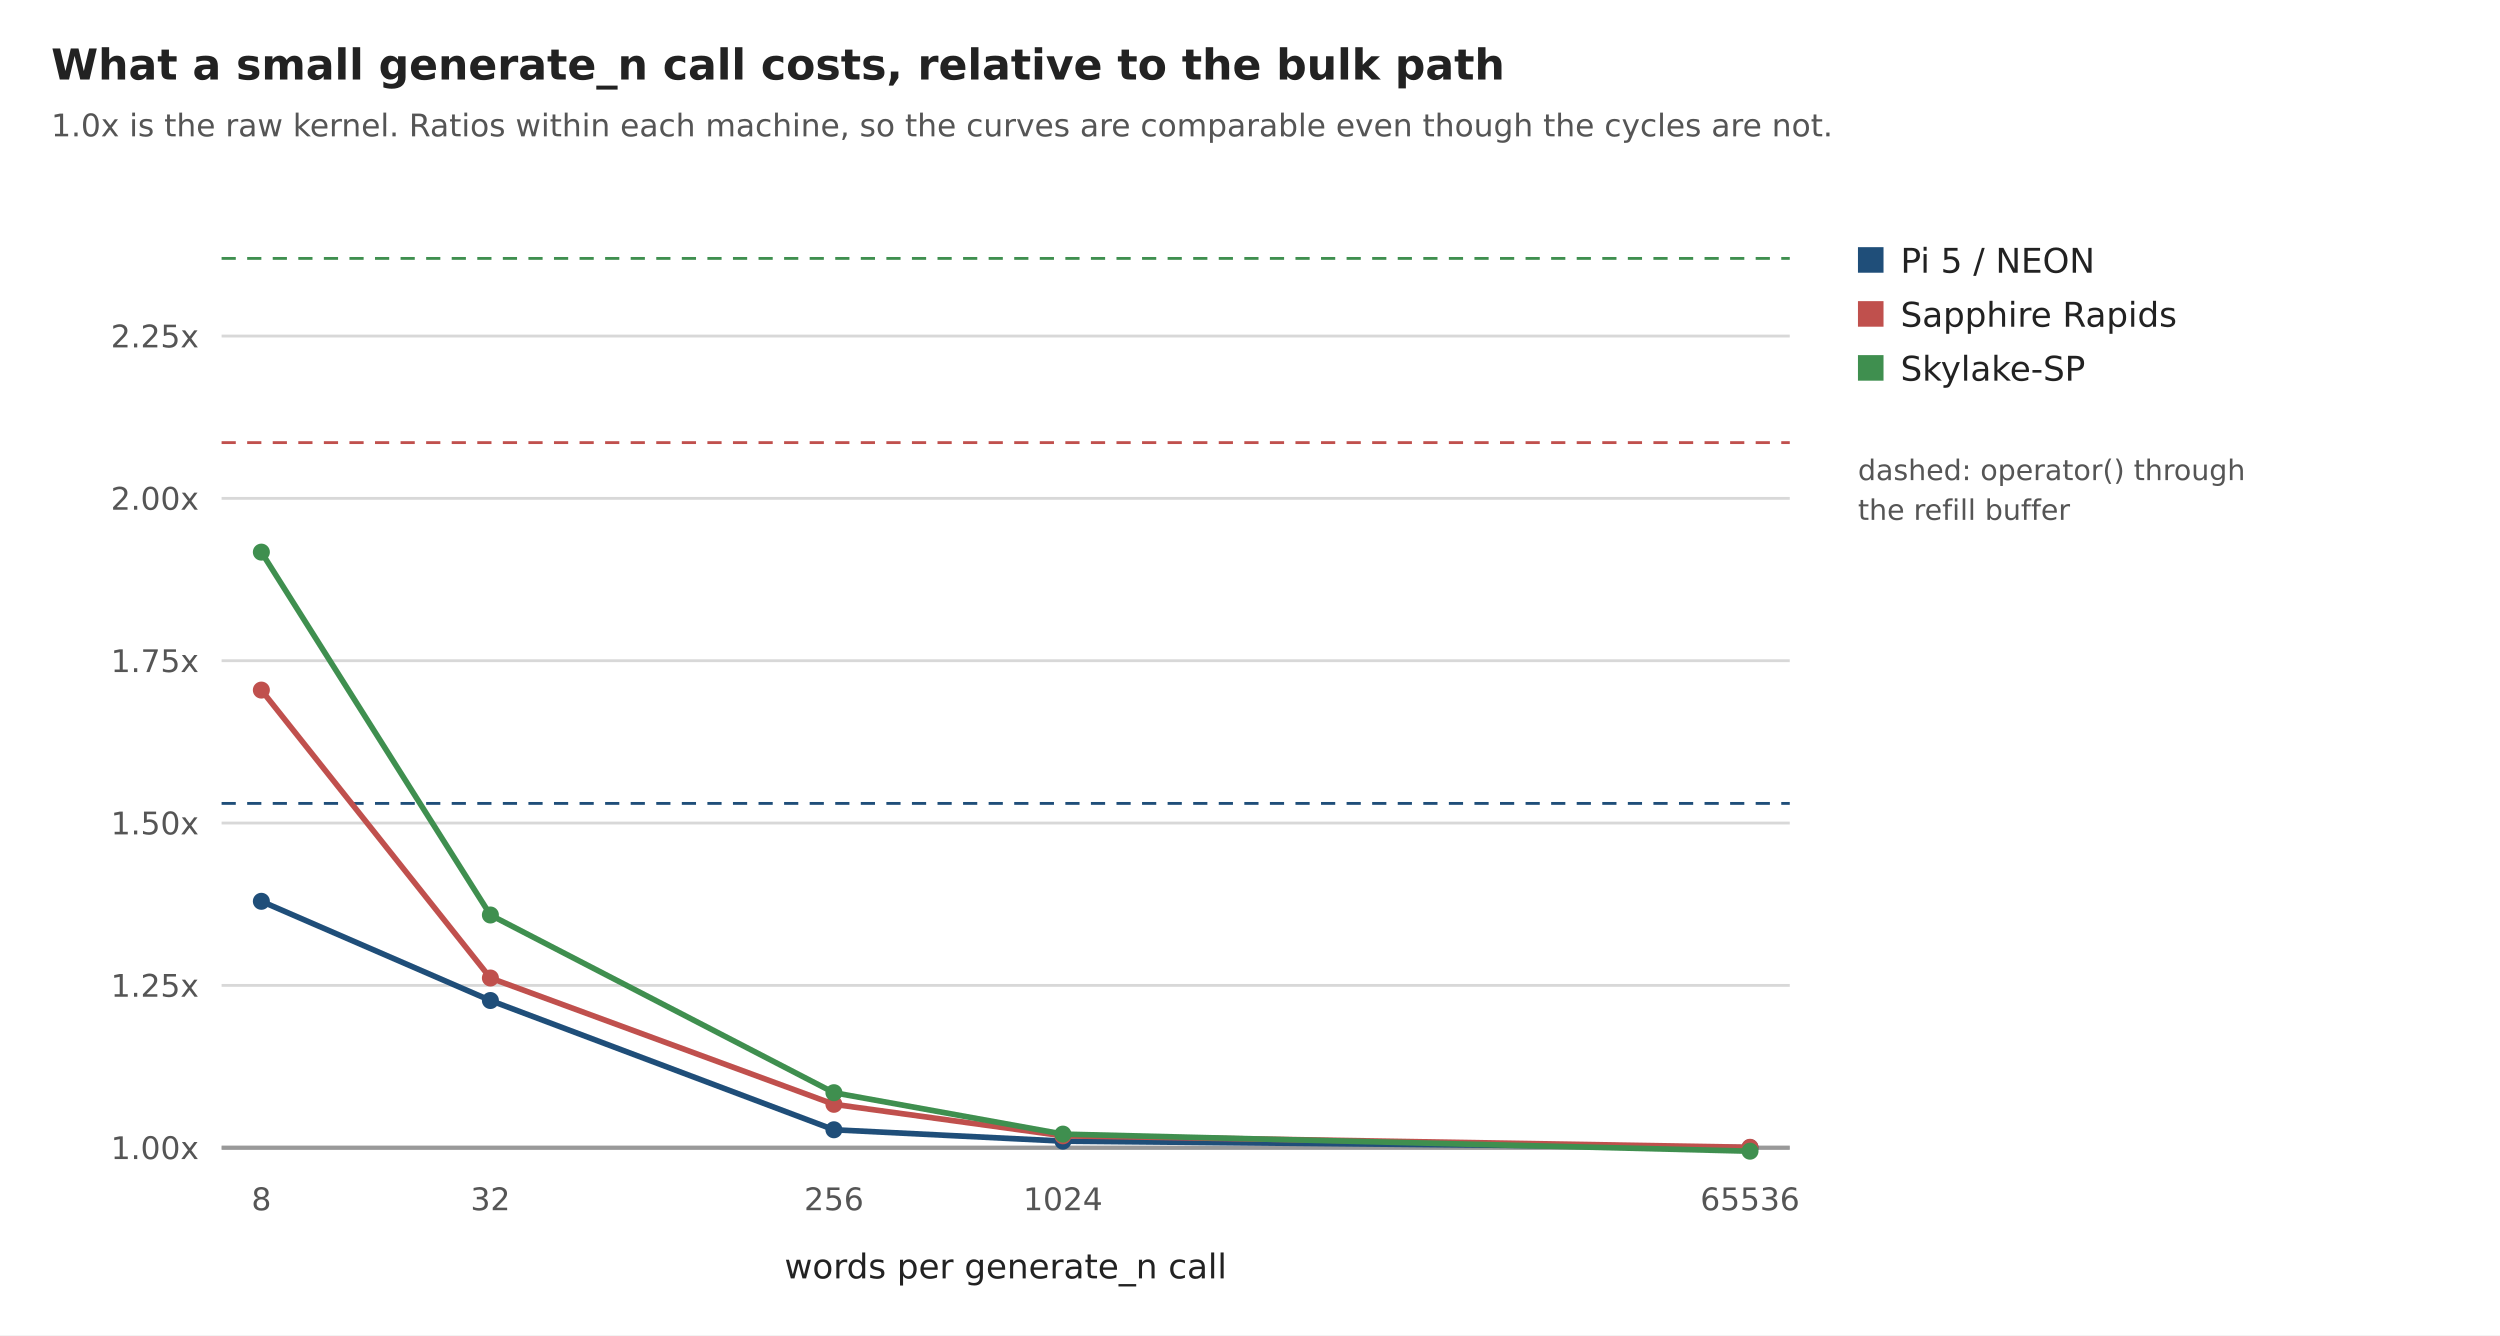
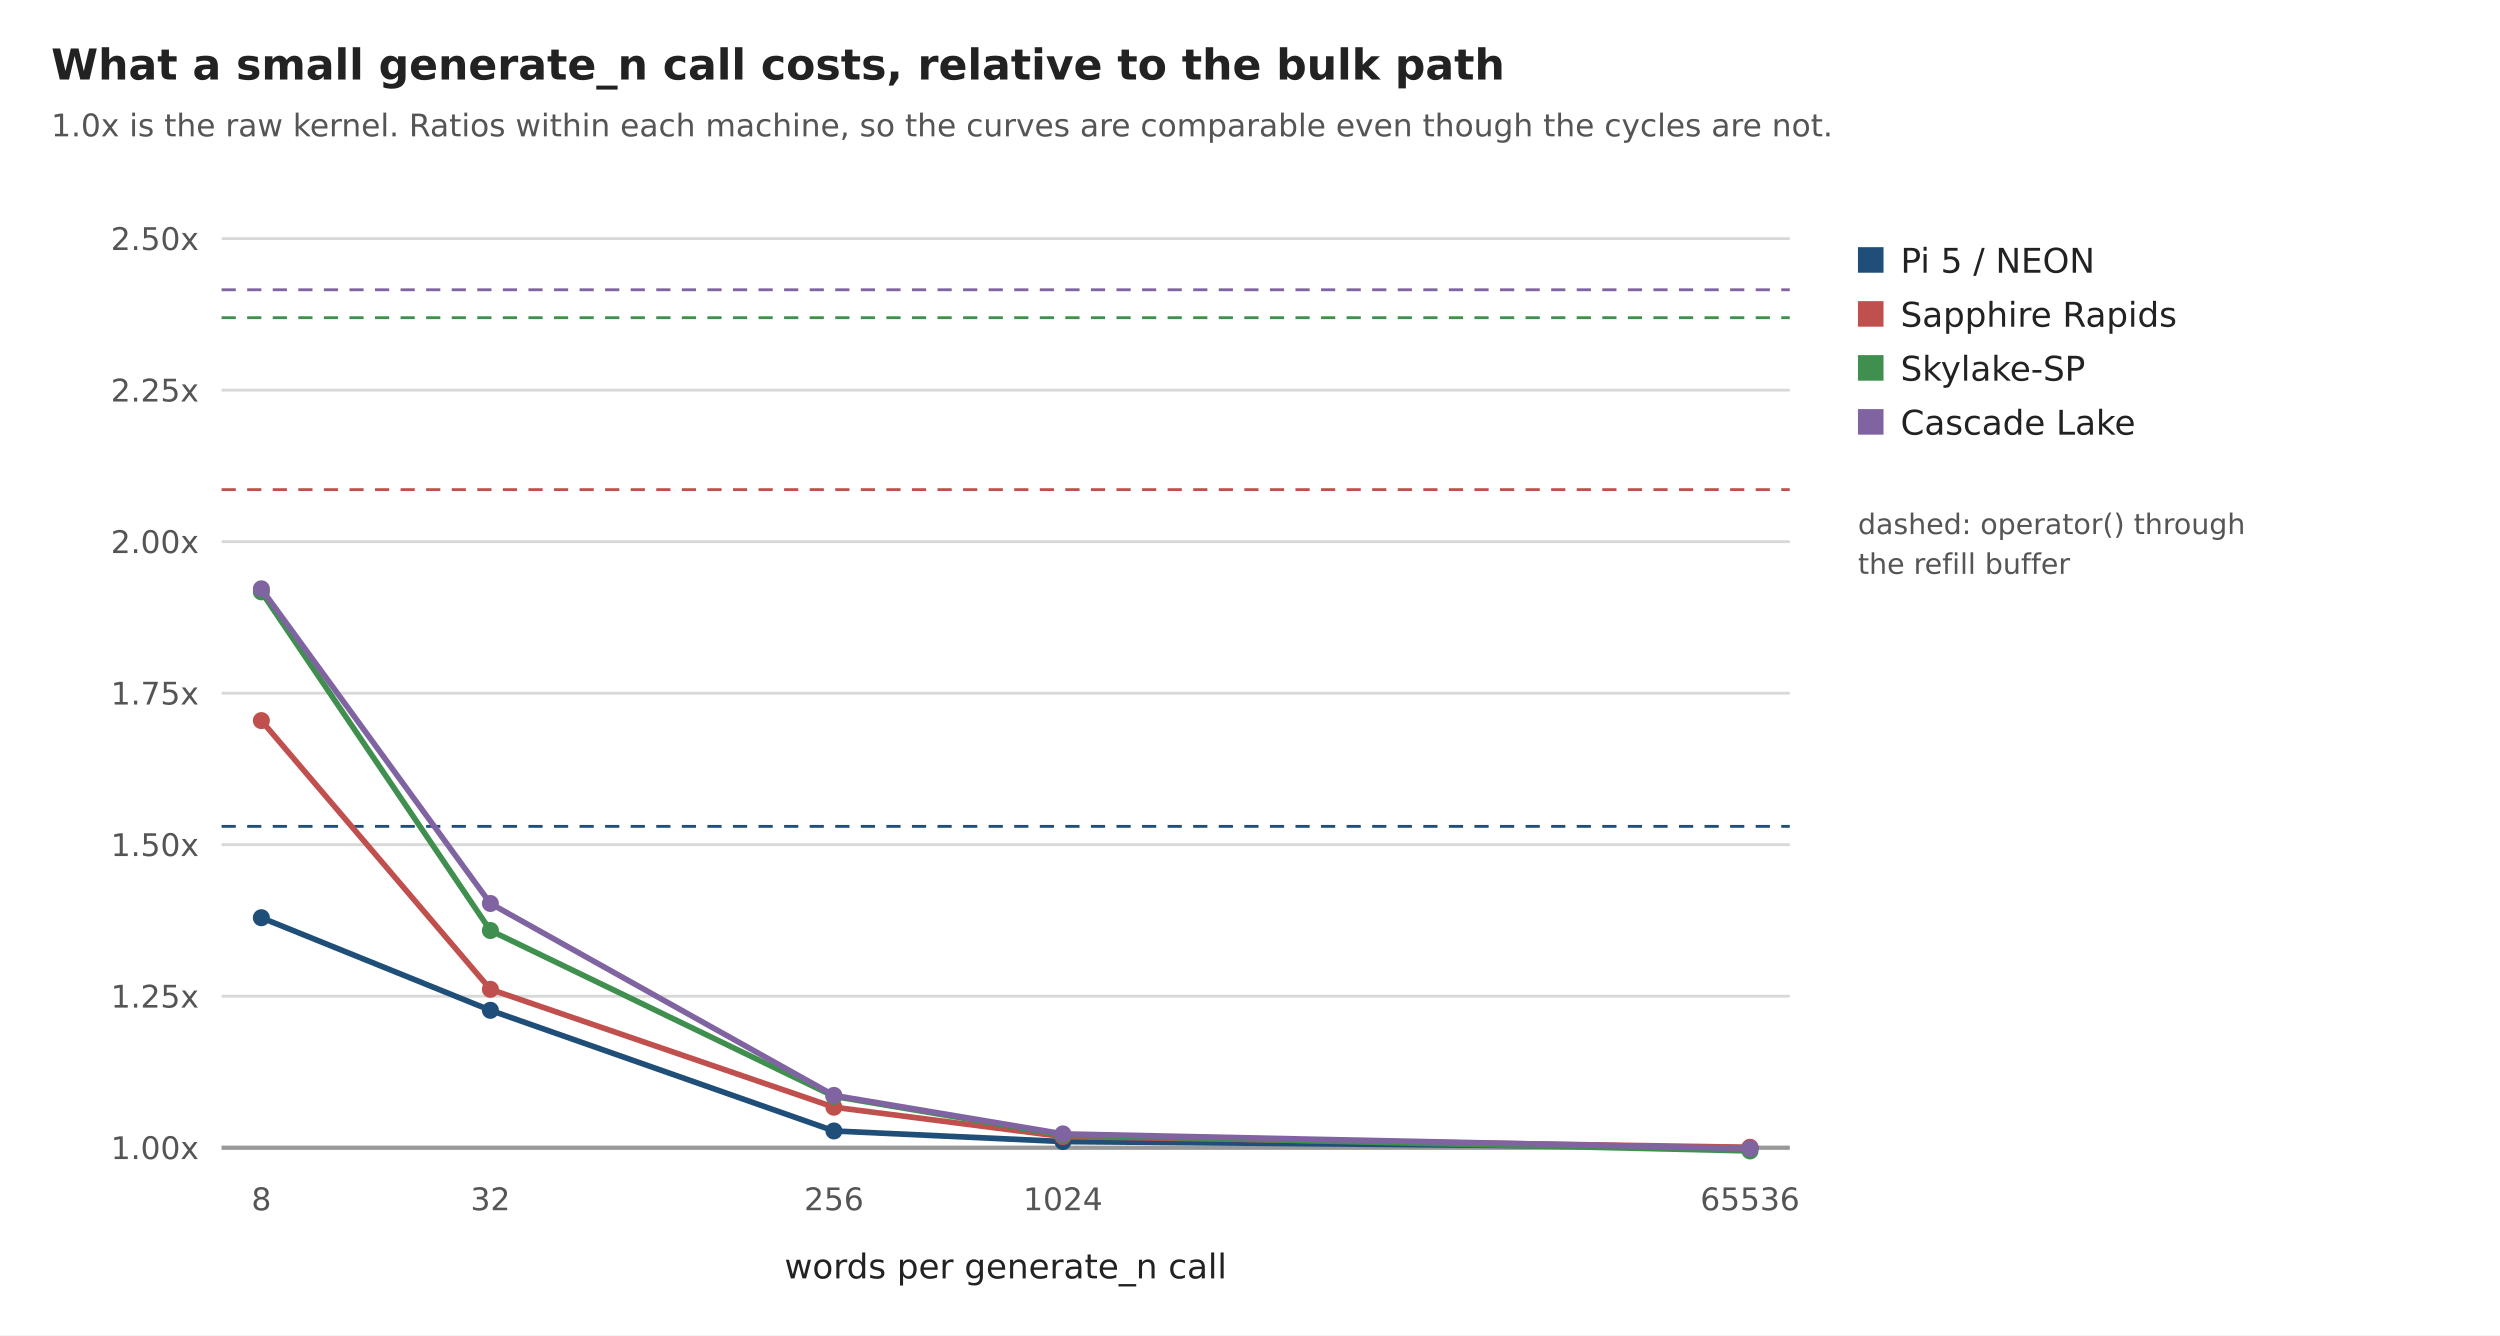
<svg xmlns="http://www.w3.org/2000/svg" width="880" height="470" viewBox="0 0 880 470" font-family="DejaVu Sans, Verdana, sans-serif">
  <rect width="880" height="470" fill="#ffffff" />
  <text x="18" y="28" font-size="15" text-anchor="start" fill="#222222" font-weight="bold">What a small generate_n call costs, relative to the bulk path</text>
  <text x="18" y="48" font-size="11" text-anchor="start" fill="#555555" font-weight="normal">1.0x is the raw kernel. Ratios within each machine, so the curves are comparable even though the cycles are not.</text>
  <line x1="78" y1="404" x2="630" y2="404" stroke="#d8d8d8" stroke-width="1" />
  <text x="70" y="408" font-size="11" text-anchor="end" fill="#555555" font-weight="normal">1.00x</text>
-   <line x1="78" y1="346.86" x2="630" y2="346.86" stroke="#d8d8d8" stroke-width="1" />
-   <text x="70" y="350.86" font-size="11" text-anchor="end" fill="#555555" font-weight="normal">1.25x</text>
-   <line x1="78" y1="289.71" x2="630" y2="289.71" stroke="#d8d8d8" stroke-width="1" />
-   <text x="70" y="293.71" font-size="11" text-anchor="end" fill="#555555" font-weight="normal">1.50x</text>
-   <line x1="78" y1="232.57" x2="630" y2="232.57" stroke="#d8d8d8" stroke-width="1" />
-   <text x="70" y="236.57" font-size="11" text-anchor="end" fill="#555555" font-weight="normal">1.75x</text>
-   <line x1="78" y1="175.43" x2="630" y2="175.43" stroke="#d8d8d8" stroke-width="1" />
-   <text x="70" y="179.43" font-size="11" text-anchor="end" fill="#555555" font-weight="normal">2.00x</text>
-   <line x1="78" y1="118.29" x2="630" y2="118.29" stroke="#d8d8d8" stroke-width="1" />
-   <text x="70" y="122.29" font-size="11" text-anchor="end" fill="#555555" font-weight="normal">2.25x</text>
+   <line x1="78" y1="350.67" x2="630" y2="350.67" stroke="#d8d8d8" stroke-width="1" />
+   <text x="70" y="354.67" font-size="11" text-anchor="end" fill="#555555" font-weight="normal">1.25x</text>
+   <line x1="78" y1="297.33" x2="630" y2="297.33" stroke="#d8d8d8" stroke-width="1" />
+   <text x="70" y="301.33" font-size="11" text-anchor="end" fill="#555555" font-weight="normal">1.50x</text>
+   <line x1="78" y1="244" x2="630" y2="244" stroke="#d8d8d8" stroke-width="1" />
+   <text x="70" y="248" font-size="11" text-anchor="end" fill="#555555" font-weight="normal">1.75x</text>
+   <line x1="78" y1="190.67" x2="630" y2="190.67" stroke="#d8d8d8" stroke-width="1" />
+   <text x="70" y="194.67" font-size="11" text-anchor="end" fill="#555555" font-weight="normal">2.00x</text>
+   <line x1="78" y1="137.33" x2="630" y2="137.33" stroke="#d8d8d8" stroke-width="1" />
+   <text x="70" y="141.33" font-size="11" text-anchor="end" fill="#555555" font-weight="normal">2.25x</text>
+   <line x1="78" y1="84" x2="630" y2="84" stroke="#d8d8d8" stroke-width="1" />
+   <text x="70" y="88" font-size="11" text-anchor="end" fill="#555555" font-weight="normal">2.50x</text>
  <line x1="78" y1="404" x2="630" y2="404" stroke="#999999" stroke-width="1.5" />
  <text x="92" y="426" font-size="11" text-anchor="middle" fill="#555555" font-weight="normal">8</text>
  <text x="172.62" y="426" font-size="11" text-anchor="middle" fill="#555555" font-weight="normal">32</text>
  <text x="293.54" y="426" font-size="11" text-anchor="middle" fill="#555555" font-weight="normal">256</text>
  <text x="374.15" y="426" font-size="11" text-anchor="middle" fill="#555555" font-weight="normal">1024</text>
  <text x="616" y="426" font-size="11" text-anchor="middle" fill="#555555" font-weight="normal">65536</text>
  <text x="354" y="450" font-size="12" text-anchor="middle" fill="#222222" font-weight="normal">words per generate_n call</text>
-   <polyline points="92,317.26 172.62,352.18 293.54,397.68 374.15,401.68 616,403.98" fill="none" stroke="#1f4e79" stroke-width="2" stroke-linejoin="round" />
-   <circle cx="92" cy="317.26" r="3" fill="#1f4e79" />
-   <circle cx="172.62" cy="352.18" r="3" fill="#1f4e79" />
-   <circle cx="293.54" cy="397.68" r="3" fill="#1f4e79" />
-   <circle cx="374.15" cy="401.68" r="3" fill="#1f4e79" />
+   <polyline points="92,323.04 172.62,355.63 293.54,398.1 374.15,401.83 616,403.98" fill="none" stroke="#1f4e79" stroke-width="2" stroke-linejoin="round" />
+   <circle cx="92" cy="323.04" r="3" fill="#1f4e79" />
+   <circle cx="172.62" cy="355.63" r="3" fill="#1f4e79" />
+   <circle cx="293.54" cy="398.1" r="3" fill="#1f4e79" />
+   <circle cx="374.15" cy="401.83" r="3" fill="#1f4e79" />
  <circle cx="616" cy="403.98" r="3" fill="#1f4e79" />
-   <line x1="78" y1="282.8" x2="630" y2="282.8" stroke="#1f4e79" stroke-width="1" stroke-dasharray="5 4" />
-   <polyline points="92,242.91 172.62,344.26 293.54,388.72 374.15,399.8 616,403.85" fill="none" stroke="#c0504d" stroke-width="2" stroke-linejoin="round" />
-   <circle cx="92" cy="242.91" r="3" fill="#c0504d" />
-   <circle cx="172.62" cy="344.26" r="3" fill="#c0504d" />
-   <circle cx="293.54" cy="388.72" r="3" fill="#c0504d" />
-   <circle cx="374.15" cy="399.8" r="3" fill="#c0504d" />
-   <circle cx="616" cy="403.85" r="3" fill="#c0504d" />
-   <line x1="78" y1="155.8" x2="630" y2="155.8" stroke="#c0504d" stroke-width="1" stroke-dasharray="5 4" />
-   <polyline points="92,194.35 172.62,322.08 293.54,384.63 374.15,399.21 616,405.22" fill="none" stroke="#3f8f4f" stroke-width="2" stroke-linejoin="round" />
-   <circle cx="92" cy="194.35" r="3" fill="#3f8f4f" />
-   <circle cx="172.62" cy="322.08" r="3" fill="#3f8f4f" />
-   <circle cx="293.54" cy="384.63" r="3" fill="#3f8f4f" />
-   <circle cx="374.15" cy="399.21" r="3" fill="#3f8f4f" />
-   <circle cx="616" cy="405.22" r="3" fill="#3f8f4f" />
-   <line x1="78" y1="90.96" x2="630" y2="90.96" stroke="#3f8f4f" stroke-width="1" stroke-dasharray="5 4" />
+   <line x1="78" y1="290.88" x2="630" y2="290.88" stroke="#1f4e79" stroke-width="1" stroke-dasharray="5 4" />
+   <polyline points="92,253.65 172.62,348.24 293.54,389.74 374.15,400.08 616,403.86" fill="none" stroke="#c0504d" stroke-width="2" stroke-linejoin="round" />
+   <circle cx="92" cy="253.65" r="3" fill="#c0504d" />
+   <circle cx="172.62" cy="348.24" r="3" fill="#c0504d" />
+   <circle cx="293.54" cy="389.74" r="3" fill="#c0504d" />
+   <circle cx="374.15" cy="400.08" r="3" fill="#c0504d" />
+   <circle cx="616" cy="403.86" r="3" fill="#c0504d" />
+   <line x1="78" y1="172.35" x2="630" y2="172.35" stroke="#c0504d" stroke-width="1" stroke-dasharray="5 4" />
+   <polyline points="92,208.33 172.62,327.54 293.54,385.92 374.15,399.53 616,405.13" fill="none" stroke="#3f8f4f" stroke-width="2" stroke-linejoin="round" />
+   <circle cx="92" cy="208.33" r="3" fill="#3f8f4f" />
+   <circle cx="172.62" cy="327.54" r="3" fill="#3f8f4f" />
+   <circle cx="293.54" cy="385.92" r="3" fill="#3f8f4f" />
+   <circle cx="374.15" cy="399.53" r="3" fill="#3f8f4f" />
+   <circle cx="616" cy="405.13" r="3" fill="#3f8f4f" />
+   <line x1="78" y1="111.83" x2="630" y2="111.83" stroke="#3f8f4f" stroke-width="1" stroke-dasharray="5 4" />
+   <polyline points="92,207.26 172.62,318.03 293.54,385.58 374.15,399.13 616,404.3" fill="none" stroke="#8064a2" stroke-width="2" stroke-linejoin="round" />
+   <circle cx="92" cy="207.26" r="3" fill="#8064a2" />
+   <circle cx="172.62" cy="318.03" r="3" fill="#8064a2" />
+   <circle cx="293.54" cy="385.58" r="3" fill="#8064a2" />
+   <circle cx="374.15" cy="399.13" r="3" fill="#8064a2" />
+   <circle cx="616" cy="404.3" r="3" fill="#8064a2" />
+   <line x1="78" y1="102" x2="630" y2="102" stroke="#8064a2" stroke-width="1" stroke-dasharray="5 4" />
  <rect x="654" y="87" width="9" height="9" fill="#1f4e79" fill-opacity="1" />
  <text x="669" y="96" font-size="12" text-anchor="start" fill="#222222" font-weight="normal">Pi 5 / NEON</text>
  <rect x="654" y="106" width="9" height="9" fill="#c0504d" fill-opacity="1" />
  <text x="669" y="115" font-size="12" text-anchor="start" fill="#222222" font-weight="normal">Sapphire Rapids</text>
  <rect x="654" y="125" width="9" height="9" fill="#3f8f4f" fill-opacity="1" />
  <text x="669" y="134" font-size="12" text-anchor="start" fill="#222222" font-weight="normal">Skylake-SP</text>
-   <text x="654" y="169" font-size="10" text-anchor="start" fill="#555555" font-weight="normal">dashed: operator() through</text>
-   <text x="654" y="183" font-size="10" text-anchor="start" fill="#555555" font-weight="normal">the refill buffer</text>
+   <rect x="654" y="144" width="9" height="9" fill="#8064a2" fill-opacity="1" />
+   <text x="669" y="153" font-size="12" text-anchor="start" fill="#222222" font-weight="normal">Cascade Lake</text>
+   <text x="654" y="188" font-size="10" text-anchor="start" fill="#555555" font-weight="normal">dashed: operator() through</text>
+   <text x="654" y="202" font-size="10" text-anchor="start" fill="#555555" font-weight="normal">the refill buffer</text>
</svg>
